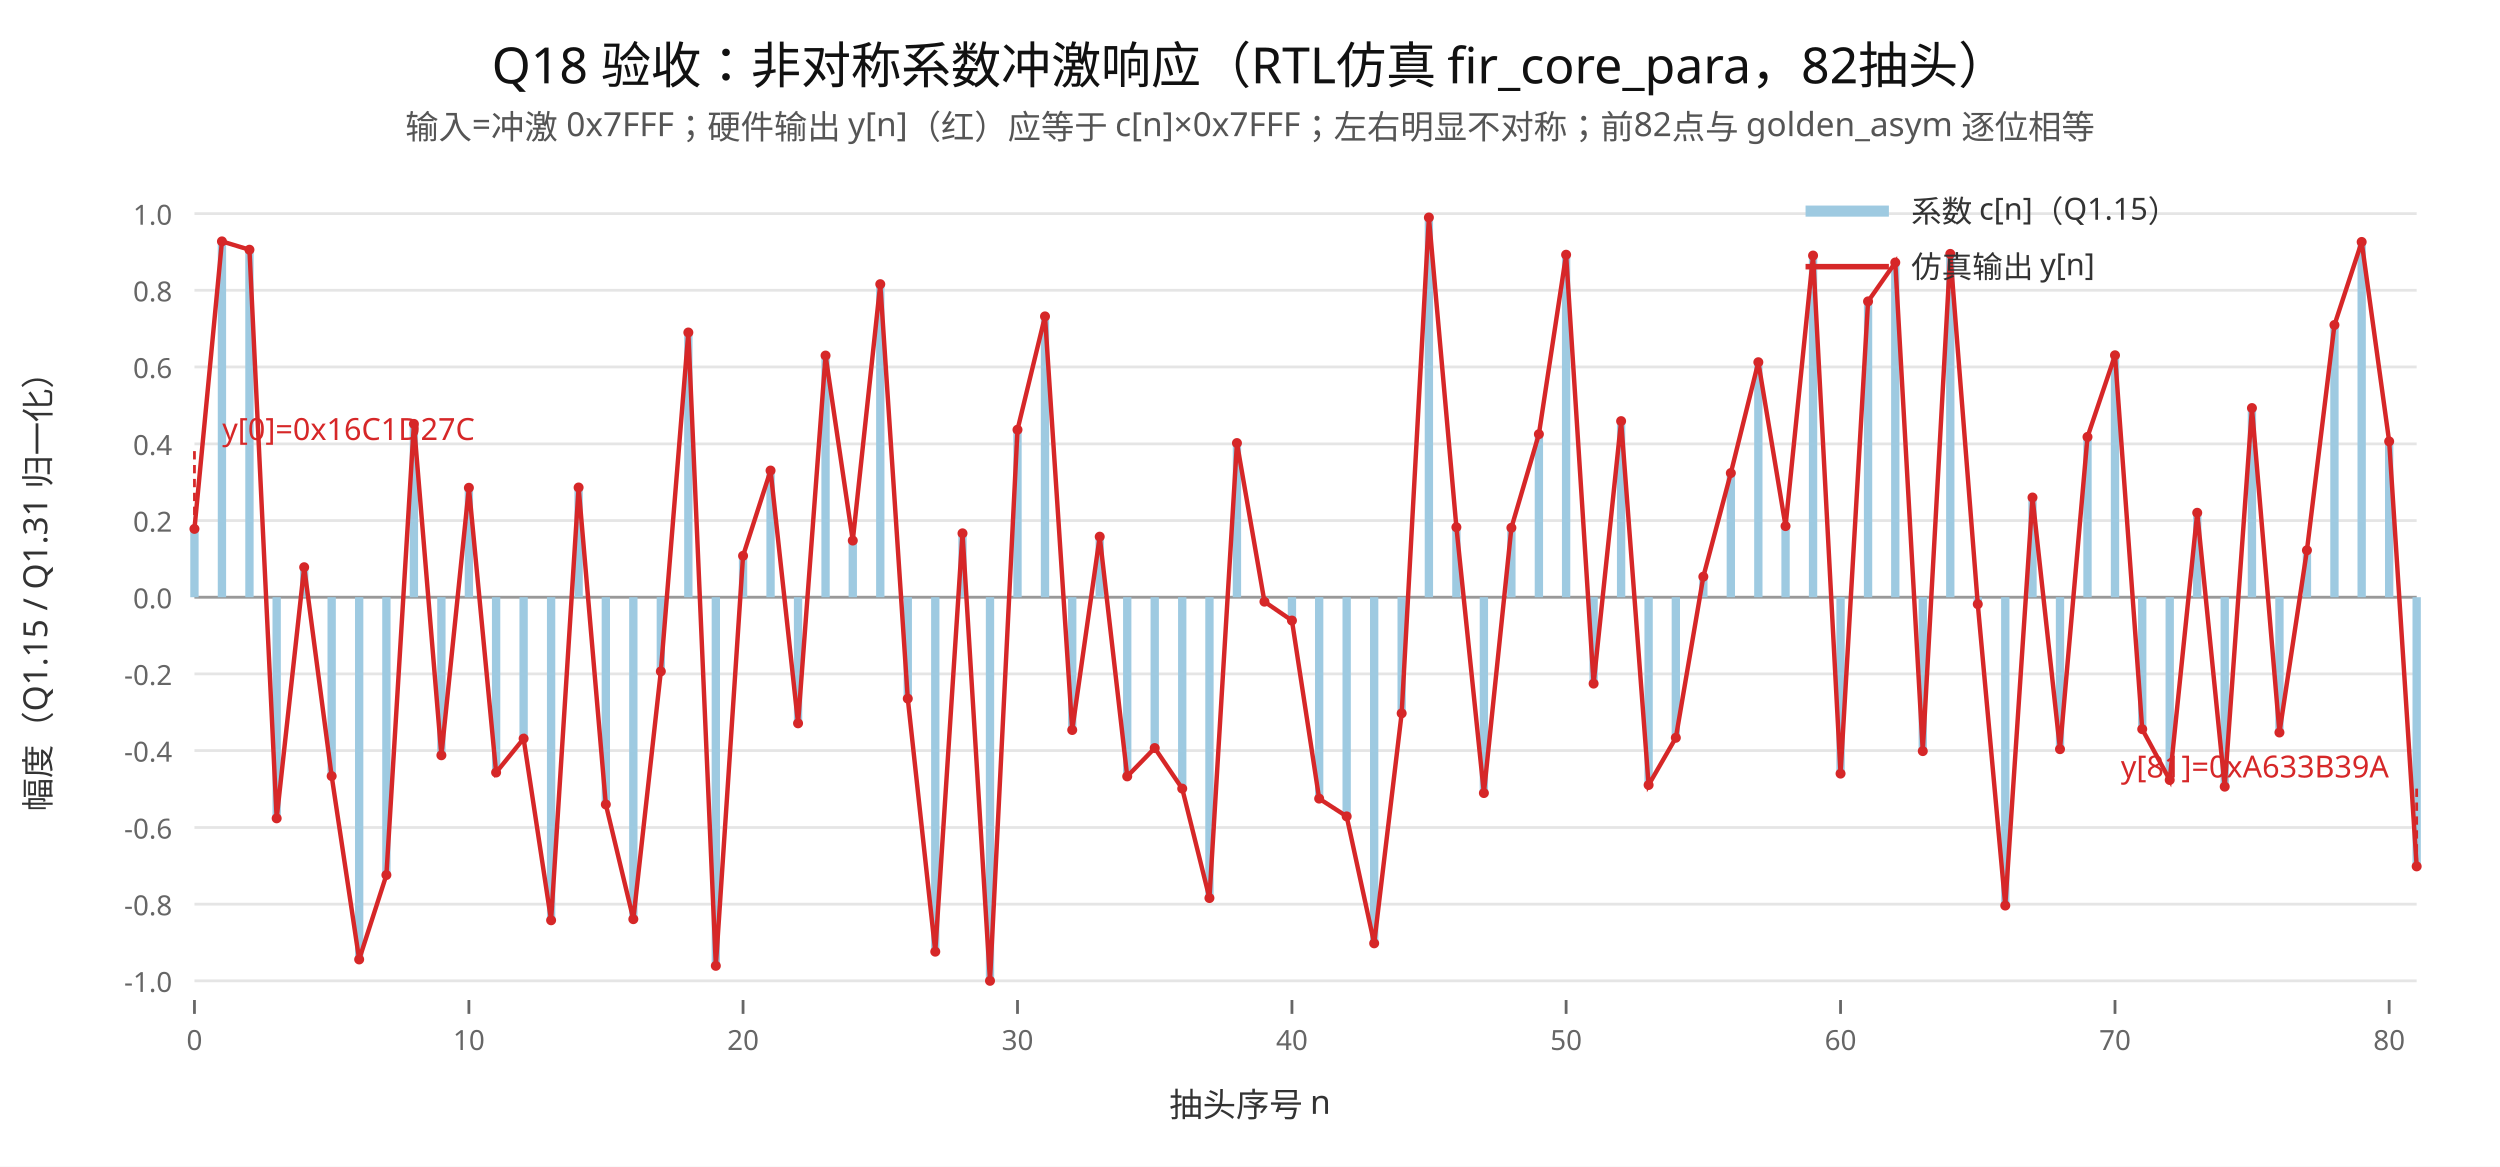
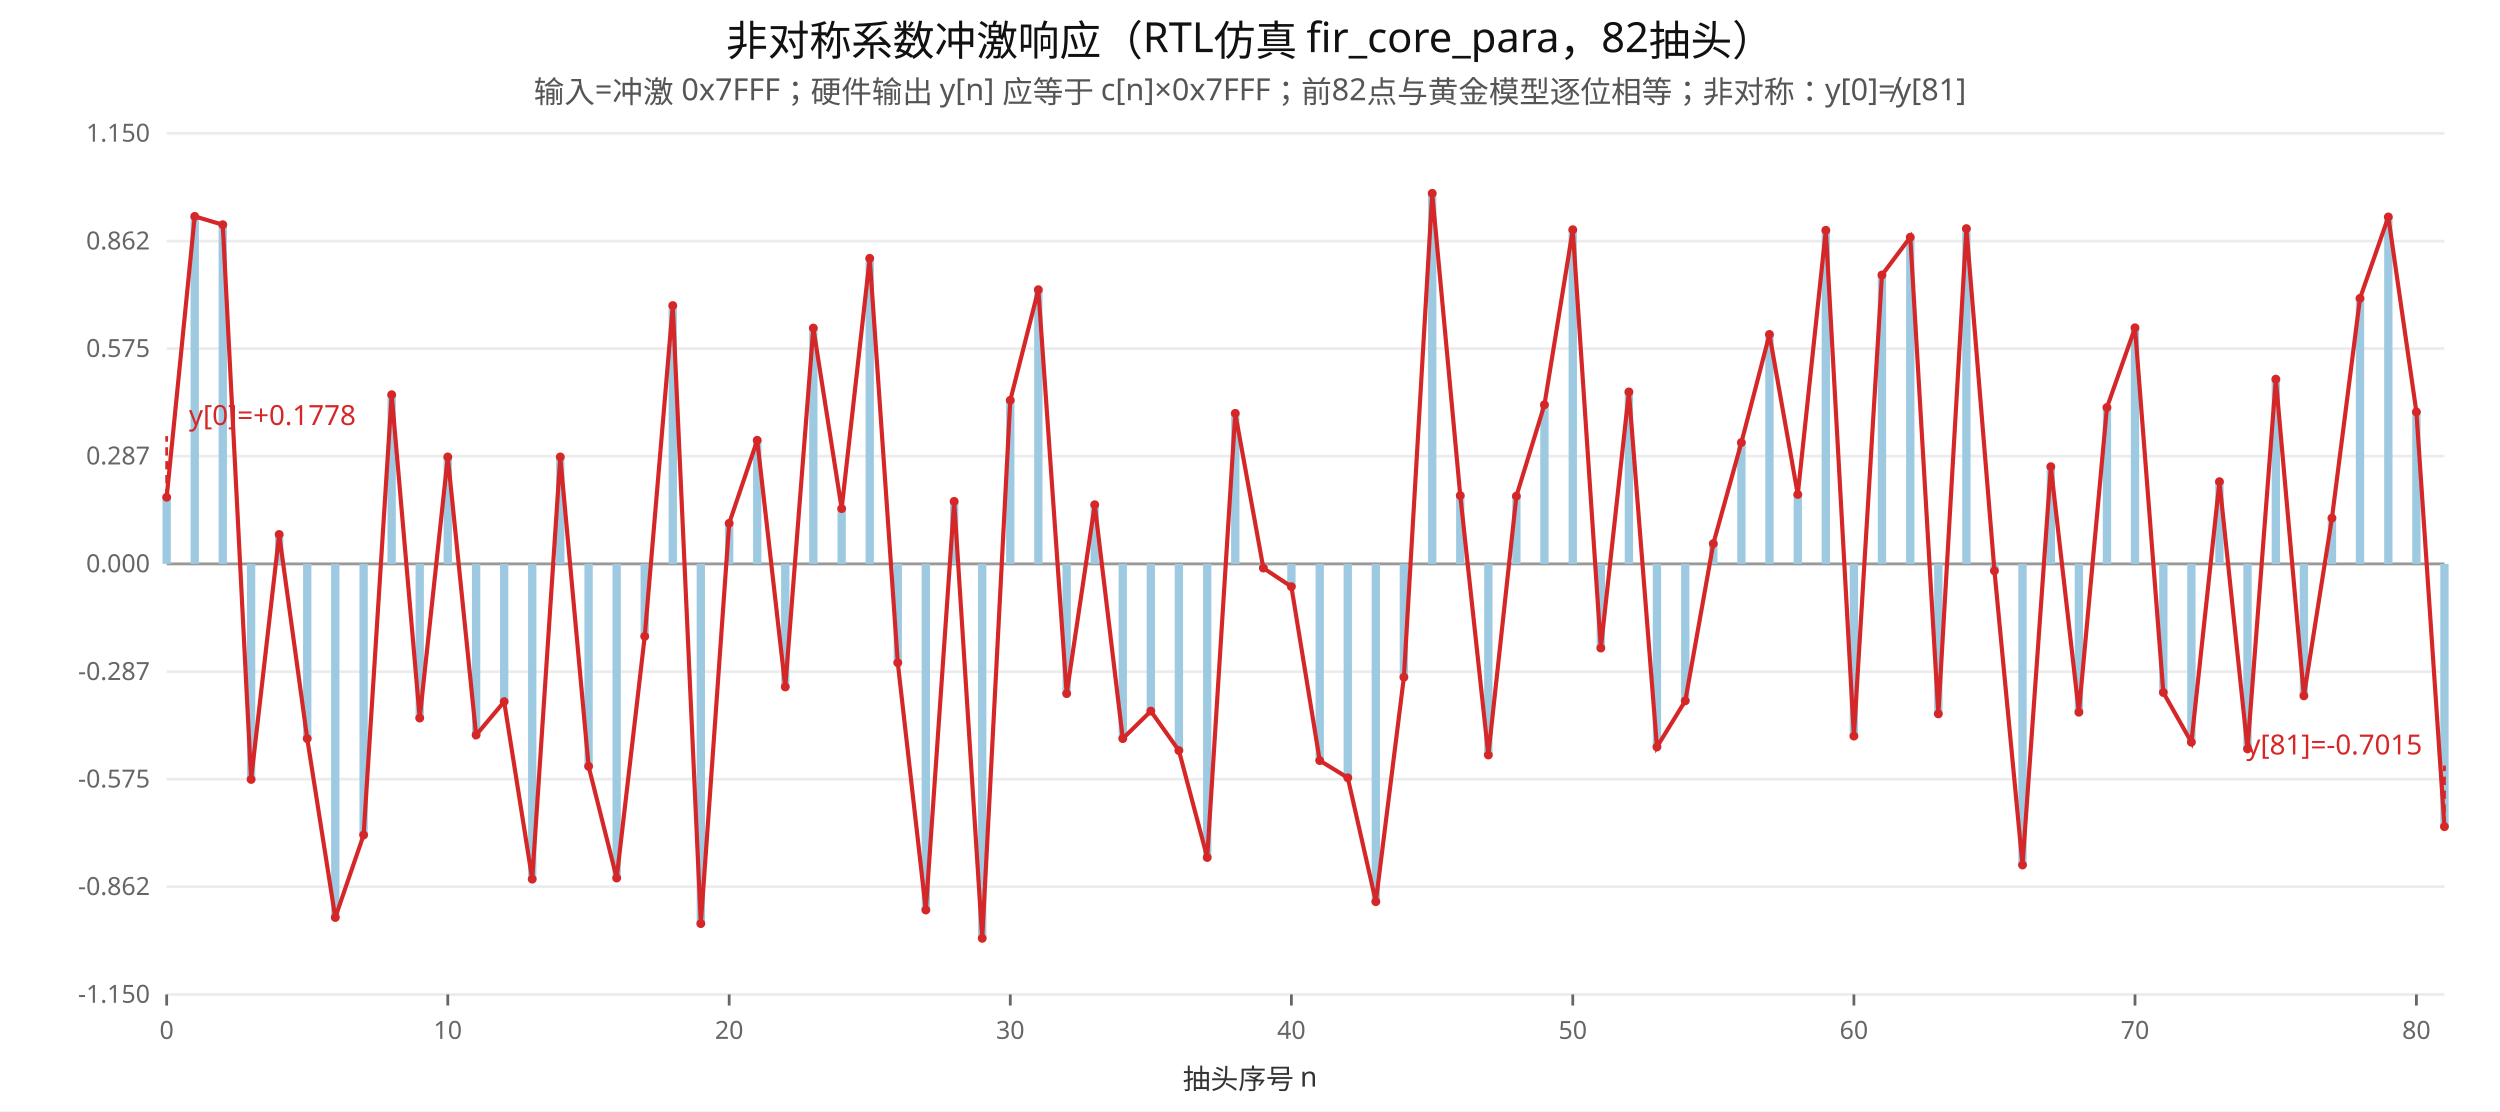
- <svg xmlns="http://www.w3.org/2000/svg" width="900" height="420" viewBox="0 0 900 420">
-   <rect x="0" y="0" width="900" height="420" fill="#ffffff" />
-   <text x="450" y="30" font-family="sans-serif" font-size="18" text-anchor="middle" fill="#111">Q18 验收：非对称系数冲激响应（RTL仿真 fir_core_para，82抽头）</text>
-   <text x="450" y="50" font-family="sans-serif" font-size="12" text-anchor="middle" fill="#555">输入=冲激 0x7FFF；硬件输出 y[n]（红）应等于 c[n]×0x7FFF；左右明显不对称；前82点与 golden_asym 逐位相等</text>
-   <line x1="70" y1="353.1" x2="870" y2="353.1" stroke="#e5e5e5" stroke-width="1" />
-   <text x="62" y="357.1" font-family="sans-serif" font-size="10" text-anchor="end" fill="#666">-1.0</text>
-   <line x1="70" y1="325.5" x2="870" y2="325.5" stroke="#e5e5e5" stroke-width="1" />
-   <text x="62" y="329.5" font-family="sans-serif" font-size="10" text-anchor="end" fill="#666">-0.8</text>
-   <line x1="70" y1="297.9" x2="870" y2="297.9" stroke="#e5e5e5" stroke-width="1" />
-   <text x="62" y="301.9" font-family="sans-serif" font-size="10" text-anchor="end" fill="#666">-0.6</text>
-   <line x1="70" y1="270.2" x2="870" y2="270.2" stroke="#e5e5e5" stroke-width="1" />
-   <text x="62" y="274.2" font-family="sans-serif" font-size="10" text-anchor="end" fill="#666">-0.4</text>
-   <line x1="70" y1="242.6" x2="870" y2="242.6" stroke="#e5e5e5" stroke-width="1" />
-   <text x="62" y="246.6" font-family="sans-serif" font-size="10" text-anchor="end" fill="#666">-0.2</text>
-   <line x1="70" y1="215.0" x2="870" y2="215.0" stroke="#e5e5e5" stroke-width="1" />
-   <text x="62" y="219.0" font-family="sans-serif" font-size="10" text-anchor="end" fill="#666">0.0</text>
-   <line x1="70" y1="187.4" x2="870" y2="187.4" stroke="#e5e5e5" stroke-width="1" />
-   <text x="62" y="191.4" font-family="sans-serif" font-size="10" text-anchor="end" fill="#666">0.2</text>
-   <line x1="70" y1="159.8" x2="870" y2="159.8" stroke="#e5e5e5" stroke-width="1" />
-   <text x="62" y="163.8" font-family="sans-serif" font-size="10" text-anchor="end" fill="#666">0.4</text>
-   <line x1="70" y1="132.1" x2="870" y2="132.1" stroke="#e5e5e5" stroke-width="1" />
-   <text x="62" y="136.1" font-family="sans-serif" font-size="10" text-anchor="end" fill="#666">0.6</text>
-   <line x1="70" y1="104.5" x2="870" y2="104.5" stroke="#e5e5e5" stroke-width="1" />
-   <text x="62" y="108.5" font-family="sans-serif" font-size="10" text-anchor="end" fill="#666">0.8</text>
-   <line x1="70" y1="76.9" x2="870" y2="76.9" stroke="#e5e5e5" stroke-width="1" />
-   <text x="62" y="80.9" font-family="sans-serif" font-size="10" text-anchor="end" fill="#666">1.0</text>
-   <line x1="70" y1="215.0" x2="870" y2="215.0" stroke="#999" stroke-width="1" />
-   <line x1="70.0" y1="360" x2="70.0" y2="365" stroke="#666" stroke-width="1" />
-   <text x="70.0" y="378" font-family="sans-serif" font-size="10" text-anchor="middle" fill="#666">0</text>
-   <line x1="168.8" y1="360" x2="168.8" y2="365" stroke="#666" stroke-width="1" />
-   <text x="168.8" y="378" font-family="sans-serif" font-size="10" text-anchor="middle" fill="#666">10</text>
-   <line x1="267.5" y1="360" x2="267.5" y2="365" stroke="#666" stroke-width="1" />
-   <text x="267.5" y="378" font-family="sans-serif" font-size="10" text-anchor="middle" fill="#666">20</text>
-   <line x1="366.3" y1="360" x2="366.3" y2="365" stroke="#666" stroke-width="1" />
-   <text x="366.3" y="378" font-family="sans-serif" font-size="10" text-anchor="middle" fill="#666">30</text>
-   <line x1="465.1" y1="360" x2="465.1" y2="365" stroke="#666" stroke-width="1" />
-   <text x="465.1" y="378" font-family="sans-serif" font-size="10" text-anchor="middle" fill="#666">40</text>
-   <line x1="563.8" y1="360" x2="563.8" y2="365" stroke="#666" stroke-width="1" />
-   <text x="563.8" y="378" font-family="sans-serif" font-size="10" text-anchor="middle" fill="#666">50</text>
-   <line x1="662.6" y1="360" x2="662.6" y2="365" stroke="#666" stroke-width="1" />
-   <text x="662.6" y="378" font-family="sans-serif" font-size="10" text-anchor="middle" fill="#666">60</text>
-   <line x1="761.4" y1="360" x2="761.4" y2="365" stroke="#666" stroke-width="1" />
-   <text x="761.4" y="378" font-family="sans-serif" font-size="10" text-anchor="middle" fill="#666">70</text>
-   <line x1="860.1" y1="360" x2="860.1" y2="365" stroke="#666" stroke-width="1" />
-   <text x="860.1" y="378" font-family="sans-serif" font-size="10" text-anchor="middle" fill="#666">80</text>
-   <text x="450.0" y="402" font-family="sans-serif" font-size="12" text-anchor="middle" fill="#333">抽头序号 n</text>
-   <text x="18" y="210.0" font-family="sans-serif" font-size="12" text-anchor="middle" fill="#333" transform="rotate(-90 18 210.0)">幅度（Q1.15 / Q1.31 归一化）</text>
-   <line x1="70.0" y1="215.0" x2="70.0" y2="190.4" stroke="#9ecae1" stroke-width="3" />
-   <line x1="79.9" y1="215.0" x2="79.9" y2="86.8" stroke="#9ecae1" stroke-width="3" />
-   <line x1="89.8" y1="215.0" x2="89.8" y2="89.9" stroke="#9ecae1" stroke-width="3" />
-   <line x1="99.6" y1="215.0" x2="99.6" y2="294.6" stroke="#9ecae1" stroke-width="3" />
-   <line x1="109.5" y1="215.0" x2="109.5" y2="204.2" stroke="#9ecae1" stroke-width="3" />
-   <line x1="119.4" y1="215.0" x2="119.4" y2="279.4" stroke="#9ecae1" stroke-width="3" />
-   <line x1="129.3" y1="215.0" x2="129.3" y2="345.4" stroke="#9ecae1" stroke-width="3" />
-   <line x1="139.1" y1="215.0" x2="139.1" y2="315.0" stroke="#9ecae1" stroke-width="3" />
-   <line x1="149.0" y1="215.0" x2="149.0" y2="152.6" stroke="#9ecae1" stroke-width="3" />
-   <line x1="158.9" y1="215.0" x2="158.9" y2="271.9" stroke="#9ecae1" stroke-width="3" />
-   <line x1="168.8" y1="215.0" x2="168.8" y2="175.6" stroke="#9ecae1" stroke-width="3" />
-   <line x1="178.6" y1="215.0" x2="178.6" y2="278.2" stroke="#9ecae1" stroke-width="3" />
-   <line x1="188.5" y1="215.0" x2="188.5" y2="265.9" stroke="#9ecae1" stroke-width="3" />
-   <line x1="198.4" y1="215.0" x2="198.4" y2="331.3" stroke="#9ecae1" stroke-width="3" />
-   <line x1="208.3" y1="215.0" x2="208.3" y2="175.5" stroke="#9ecae1" stroke-width="3" />
-   <line x1="218.1" y1="215.0" x2="218.1" y2="289.6" stroke="#9ecae1" stroke-width="3" />
-   <line x1="228.0" y1="215.0" x2="228.0" y2="330.9" stroke="#9ecae1" stroke-width="3" />
-   <line x1="237.9" y1="215.0" x2="237.9" y2="241.7" stroke="#9ecae1" stroke-width="3" />
-   <line x1="247.8" y1="215.0" x2="247.8" y2="119.7" stroke="#9ecae1" stroke-width="3" />
-   <line x1="257.7" y1="215.0" x2="257.7" y2="347.7" stroke="#9ecae1" stroke-width="3" />
-   <line x1="267.5" y1="215.0" x2="267.5" y2="200.1" stroke="#9ecae1" stroke-width="3" />
-   <line x1="277.4" y1="215.0" x2="277.4" y2="169.4" stroke="#9ecae1" stroke-width="3" />
-   <line x1="287.3" y1="215.0" x2="287.3" y2="260.4" stroke="#9ecae1" stroke-width="3" />
-   <line x1="297.2" y1="215.0" x2="297.2" y2="128.0" stroke="#9ecae1" stroke-width="3" />
-   <line x1="307.0" y1="215.0" x2="307.0" y2="194.6" stroke="#9ecae1" stroke-width="3" />
-   <line x1="316.9" y1="215.0" x2="316.9" y2="102.3" stroke="#9ecae1" stroke-width="3" />
-   <line x1="326.8" y1="215.0" x2="326.8" y2="251.5" stroke="#9ecae1" stroke-width="3" />
-   <line x1="336.7" y1="215.0" x2="336.7" y2="342.6" stroke="#9ecae1" stroke-width="3" />
-   <line x1="346.5" y1="215.0" x2="346.5" y2="192.0" stroke="#9ecae1" stroke-width="3" />
-   <line x1="356.4" y1="215.0" x2="356.4" y2="353.1" stroke="#9ecae1" stroke-width="3" />
-   <line x1="366.3" y1="215.0" x2="366.3" y2="154.7" stroke="#9ecae1" stroke-width="3" />
-   <line x1="376.2" y1="215.0" x2="376.2" y2="113.9" stroke="#9ecae1" stroke-width="3" />
-   <line x1="386.0" y1="215.0" x2="386.0" y2="262.8" stroke="#9ecae1" stroke-width="3" />
-   <line x1="395.9" y1="215.0" x2="395.9" y2="193.2" stroke="#9ecae1" stroke-width="3" />
-   <line x1="405.8" y1="215.0" x2="405.8" y2="279.5" stroke="#9ecae1" stroke-width="3" />
-   <line x1="415.7" y1="215.0" x2="415.7" y2="269.3" stroke="#9ecae1" stroke-width="3" />
-   <line x1="425.6" y1="215.0" x2="425.6" y2="283.9" stroke="#9ecae1" stroke-width="3" />
-   <line x1="435.4" y1="215.0" x2="435.4" y2="323.3" stroke="#9ecae1" stroke-width="3" />
-   <line x1="445.3" y1="215.0" x2="445.3" y2="159.5" stroke="#9ecae1" stroke-width="3" />
-   <line x1="455.2" y1="215.0" x2="455.2" y2="216.6" stroke="#9ecae1" stroke-width="3" />
-   <line x1="465.1" y1="215.0" x2="465.1" y2="223.4" stroke="#9ecae1" stroke-width="3" />
-   <line x1="474.9" y1="215.0" x2="474.9" y2="287.5" stroke="#9ecae1" stroke-width="3" />
-   <line x1="484.8" y1="215.0" x2="484.8" y2="293.9" stroke="#9ecae1" stroke-width="3" />
-   <line x1="494.7" y1="215.0" x2="494.7" y2="339.6" stroke="#9ecae1" stroke-width="3" />
-   <line x1="504.6" y1="215.0" x2="504.6" y2="256.8" stroke="#9ecae1" stroke-width="3" />
-   <line x1="514.4" y1="215.0" x2="514.4" y2="78.3" stroke="#9ecae1" stroke-width="3" />
-   <line x1="524.3" y1="215.0" x2="524.3" y2="189.8" stroke="#9ecae1" stroke-width="3" />
-   <line x1="534.2" y1="215.0" x2="534.2" y2="285.5" stroke="#9ecae1" stroke-width="3" />
-   <line x1="544.1" y1="215.0" x2="544.1" y2="190.0" stroke="#9ecae1" stroke-width="3" />
-   <line x1="554.0" y1="215.0" x2="554.0" y2="156.3" stroke="#9ecae1" stroke-width="3" />
-   <line x1="563.8" y1="215.0" x2="563.8" y2="91.7" stroke="#9ecae1" stroke-width="3" />
-   <line x1="573.7" y1="215.0" x2="573.7" y2="246.1" stroke="#9ecae1" stroke-width="3" />
-   <line x1="583.6" y1="215.0" x2="583.6" y2="151.6" stroke="#9ecae1" stroke-width="3" />
-   <line x1="593.5" y1="215.0" x2="593.5" y2="282.6" stroke="#9ecae1" stroke-width="3" />
-   <line x1="603.3" y1="215.0" x2="603.3" y2="265.6" stroke="#9ecae1" stroke-width="3" />
-   <line x1="613.2" y1="215.0" x2="613.2" y2="207.6" stroke="#9ecae1" stroke-width="3" />
-   <line x1="623.1" y1="215.0" x2="623.1" y2="170.3" stroke="#9ecae1" stroke-width="3" />
-   <line x1="633.0" y1="215.0" x2="633.0" y2="130.4" stroke="#9ecae1" stroke-width="3" />
-   <line x1="642.8" y1="215.0" x2="642.8" y2="189.4" stroke="#9ecae1" stroke-width="3" />
-   <line x1="652.7" y1="215.0" x2="652.7" y2="92.0" stroke="#9ecae1" stroke-width="3" />
-   <line x1="662.6" y1="215.0" x2="662.6" y2="278.5" stroke="#9ecae1" stroke-width="3" />
-   <line x1="672.5" y1="215.0" x2="672.5" y2="108.5" stroke="#9ecae1" stroke-width="3" />
-   <line x1="682.3" y1="215.0" x2="682.3" y2="94.5" stroke="#9ecae1" stroke-width="3" />
-   <line x1="692.2" y1="215.0" x2="692.2" y2="270.4" stroke="#9ecae1" stroke-width="3" />
-   <line x1="702.1" y1="215.0" x2="702.1" y2="91.4" stroke="#9ecae1" stroke-width="3" />
-   <line x1="712.0" y1="215.0" x2="712.0" y2="217.5" stroke="#9ecae1" stroke-width="3" />
-   <line x1="721.9" y1="215.0" x2="721.9" y2="326.0" stroke="#9ecae1" stroke-width="3" />
-   <line x1="731.7" y1="215.0" x2="731.7" y2="179.1" stroke="#9ecae1" stroke-width="3" />
-   <line x1="741.6" y1="215.0" x2="741.6" y2="269.7" stroke="#9ecae1" stroke-width="3" />
-   <line x1="751.5" y1="215.0" x2="751.5" y2="157.3" stroke="#9ecae1" stroke-width="3" />
-   <line x1="761.4" y1="215.0" x2="761.4" y2="127.9" stroke="#9ecae1" stroke-width="3" />
-   <line x1="771.2" y1="215.0" x2="771.2" y2="262.5" stroke="#9ecae1" stroke-width="3" />
-   <line x1="781.1" y1="215.0" x2="781.1" y2="280.8" stroke="#9ecae1" stroke-width="3" />
-   <line x1="791.0" y1="215.0" x2="791.0" y2="184.6" stroke="#9ecae1" stroke-width="3" />
-   <line x1="800.9" y1="215.0" x2="800.9" y2="283.2" stroke="#9ecae1" stroke-width="3" />
-   <line x1="810.7" y1="215.0" x2="810.7" y2="146.9" stroke="#9ecae1" stroke-width="3" />
-   <line x1="820.6" y1="215.0" x2="820.6" y2="263.7" stroke="#9ecae1" stroke-width="3" />
-   <line x1="830.5" y1="215.0" x2="830.5" y2="198.1" stroke="#9ecae1" stroke-width="3" />
-   <line x1="840.4" y1="215.0" x2="840.4" y2="117.0" stroke="#9ecae1" stroke-width="3" />
-   <line x1="850.2" y1="215.0" x2="850.2" y2="87.0" stroke="#9ecae1" stroke-width="3" />
-   <line x1="860.1" y1="215.0" x2="860.1" y2="158.9" stroke="#9ecae1" stroke-width="3" />
-   <line x1="870.0" y1="215.0" x2="870.0" y2="311.9" stroke="#9ecae1" stroke-width="3" />
-   <polyline points="70.0,190.4 79.9,86.9 89.8,89.9 99.6,294.6 109.5,204.2 119.4,279.4 129.3,345.4 139.1,315.0 149.0,152.6 158.9,271.9 168.8,175.6 178.6,278.1 188.5,265.9 198.4,331.3 208.3,175.5 218.1,289.6 228.0,330.9 237.9,241.7 247.8,119.7 257.7,347.7 267.5,200.1 277.4,169.4 287.3,260.4 297.2,128.0 307.0,194.6 316.9,102.3 326.8,251.5 336.7,342.6 346.5,192.0 356.4,353.1 366.3,154.7 376.2,113.9 386.0,262.8 395.9,193.2 405.8,279.5 415.7,269.3 425.6,283.9 435.4,323.3 445.3,159.5 455.2,216.6 465.1,223.4 474.9,287.5 484.8,293.9 494.7,339.6 504.6,256.8 514.4,78.3 524.3,189.8 534.2,285.5 544.1,190.0 554.0,156.3 563.8,91.7 573.7,246.1 583.6,151.6 593.5,282.6 603.3,265.6 613.2,207.6 623.1,170.3 633.0,130.4 642.8,189.4 652.7,92.0 662.6,278.5 672.5,108.5 682.3,94.5 692.2,270.4 702.1,91.4 712.0,217.5 721.9,326.0 731.7,179.1 741.6,269.7 751.5,157.3 761.4,127.9 771.2,262.5 781.1,280.8 791.0,184.6 800.9,283.2 810.7,146.9 820.6,263.7 830.5,198.1 840.4,117.0 850.2,87.1 860.1,158.9 870.0,311.9" fill="none" stroke="#d62728" stroke-width="1.6" />
-   <circle cx="70.0" cy="190.4" r="1.8" fill="#d62728" />
-   <circle cx="79.9" cy="86.9" r="1.8" fill="#d62728" />
-   <circle cx="89.8" cy="89.9" r="1.8" fill="#d62728" />
-   <circle cx="99.6" cy="294.6" r="1.8" fill="#d62728" />
-   <circle cx="109.5" cy="204.2" r="1.8" fill="#d62728" />
-   <circle cx="119.4" cy="279.4" r="1.8" fill="#d62728" />
-   <circle cx="129.3" cy="345.4" r="1.8" fill="#d62728" />
-   <circle cx="139.1" cy="315.0" r="1.8" fill="#d62728" />
-   <circle cx="149.0" cy="152.6" r="1.8" fill="#d62728" />
-   <circle cx="158.9" cy="271.9" r="1.8" fill="#d62728" />
-   <circle cx="168.8" cy="175.6" r="1.8" fill="#d62728" />
-   <circle cx="178.6" cy="278.1" r="1.8" fill="#d62728" />
-   <circle cx="188.5" cy="265.9" r="1.8" fill="#d62728" />
-   <circle cx="198.4" cy="331.3" r="1.8" fill="#d62728" />
-   <circle cx="208.3" cy="175.5" r="1.8" fill="#d62728" />
-   <circle cx="218.1" cy="289.6" r="1.8" fill="#d62728" />
-   <circle cx="228.0" cy="330.9" r="1.8" fill="#d62728" />
-   <circle cx="237.9" cy="241.7" r="1.8" fill="#d62728" />
-   <circle cx="247.8" cy="119.7" r="1.8" fill="#d62728" />
-   <circle cx="257.7" cy="347.7" r="1.8" fill="#d62728" />
-   <circle cx="267.5" cy="200.1" r="1.8" fill="#d62728" />
-   <circle cx="277.4" cy="169.4" r="1.8" fill="#d62728" />
-   <circle cx="287.3" cy="260.4" r="1.8" fill="#d62728" />
-   <circle cx="297.2" cy="128.0" r="1.8" fill="#d62728" />
-   <circle cx="307.0" cy="194.6" r="1.8" fill="#d62728" />
-   <circle cx="316.9" cy="102.3" r="1.8" fill="#d62728" />
-   <circle cx="326.8" cy="251.5" r="1.8" fill="#d62728" />
-   <circle cx="336.7" cy="342.6" r="1.8" fill="#d62728" />
-   <circle cx="346.5" cy="192.0" r="1.8" fill="#d62728" />
-   <circle cx="356.4" cy="353.1" r="1.8" fill="#d62728" />
-   <circle cx="366.3" cy="154.7" r="1.8" fill="#d62728" />
-   <circle cx="376.2" cy="113.9" r="1.8" fill="#d62728" />
-   <circle cx="386.0" cy="262.8" r="1.8" fill="#d62728" />
-   <circle cx="395.9" cy="193.2" r="1.8" fill="#d62728" />
-   <circle cx="405.8" cy="279.5" r="1.8" fill="#d62728" />
-   <circle cx="415.7" cy="269.3" r="1.8" fill="#d62728" />
-   <circle cx="425.6" cy="283.9" r="1.8" fill="#d62728" />
-   <circle cx="435.4" cy="323.3" r="1.8" fill="#d62728" />
-   <circle cx="445.3" cy="159.5" r="1.8" fill="#d62728" />
-   <circle cx="455.2" cy="216.6" r="1.8" fill="#d62728" />
-   <circle cx="465.1" cy="223.4" r="1.8" fill="#d62728" />
-   <circle cx="474.9" cy="287.5" r="1.8" fill="#d62728" />
-   <circle cx="484.8" cy="293.9" r="1.8" fill="#d62728" />
-   <circle cx="494.7" cy="339.6" r="1.8" fill="#d62728" />
-   <circle cx="504.6" cy="256.8" r="1.8" fill="#d62728" />
-   <circle cx="514.4" cy="78.3" r="1.8" fill="#d62728" />
-   <circle cx="524.3" cy="189.8" r="1.8" fill="#d62728" />
-   <circle cx="534.2" cy="285.5" r="1.8" fill="#d62728" />
-   <circle cx="544.1" cy="190.0" r="1.8" fill="#d62728" />
-   <circle cx="554.0" cy="156.3" r="1.8" fill="#d62728" />
-   <circle cx="563.8" cy="91.7" r="1.8" fill="#d62728" />
-   <circle cx="573.7" cy="246.1" r="1.8" fill="#d62728" />
-   <circle cx="583.6" cy="151.6" r="1.8" fill="#d62728" />
-   <circle cx="593.5" cy="282.6" r="1.8" fill="#d62728" />
-   <circle cx="603.3" cy="265.6" r="1.8" fill="#d62728" />
-   <circle cx="613.2" cy="207.6" r="1.8" fill="#d62728" />
-   <circle cx="623.1" cy="170.3" r="1.8" fill="#d62728" />
-   <circle cx="633.0" cy="130.4" r="1.8" fill="#d62728" />
-   <circle cx="642.8" cy="189.4" r="1.8" fill="#d62728" />
-   <circle cx="652.7" cy="92.0" r="1.8" fill="#d62728" />
-   <circle cx="662.6" cy="278.5" r="1.8" fill="#d62728" />
-   <circle cx="672.5" cy="108.5" r="1.8" fill="#d62728" />
-   <circle cx="682.3" cy="94.5" r="1.8" fill="#d62728" />
-   <circle cx="692.2" cy="270.4" r="1.8" fill="#d62728" />
-   <circle cx="702.1" cy="91.4" r="1.8" fill="#d62728" />
-   <circle cx="712.0" cy="217.5" r="1.8" fill="#d62728" />
-   <circle cx="721.9" cy="326.0" r="1.8" fill="#d62728" />
-   <circle cx="731.7" cy="179.1" r="1.8" fill="#d62728" />
-   <circle cx="741.6" cy="269.7" r="1.8" fill="#d62728" />
-   <circle cx="751.5" cy="157.3" r="1.8" fill="#d62728" />
-   <circle cx="761.4" cy="127.9" r="1.8" fill="#d62728" />
-   <circle cx="771.2" cy="262.5" r="1.8" fill="#d62728" />
-   <circle cx="781.1" cy="280.8" r="1.8" fill="#d62728" />
-   <circle cx="791.0" cy="184.6" r="1.8" fill="#d62728" />
-   <circle cx="800.9" cy="283.2" r="1.8" fill="#d62728" />
-   <circle cx="810.7" cy="146.9" r="1.8" fill="#d62728" />
-   <circle cx="820.6" cy="263.7" r="1.8" fill="#d62728" />
-   <circle cx="830.5" cy="198.1" r="1.8" fill="#d62728" />
-   <circle cx="840.4" cy="117.0" r="1.8" fill="#d62728" />
-   <circle cx="850.2" cy="87.1" r="1.8" fill="#d62728" />
-   <circle cx="860.1" cy="158.9" r="1.8" fill="#d62728" />
-   <circle cx="870.0" cy="311.9" r="1.8" fill="#d62728" />
-   <line x1="70.0" y1="190.4" x2="70.0" y2="162.4" stroke="#d62728" stroke-width="1" stroke-dasharray="3,2" />
-   <text x="80.0" y="158.4" font-family="sans-serif" font-size="11" text-anchor="start" fill="#d62728">y[0]=0x16C1D27C</text>
-   <line x1="870.0" y1="311.9" x2="870.0" y2="283.9" stroke="#d62728" stroke-width="1" stroke-dasharray="3,2" />
-   <text x="860.0" y="279.9" font-family="sans-serif" font-size="11" text-anchor="end" fill="#d62728">y[81]=0xA633B39A</text>
-   <line x1="650" y1="76" x2="680" y2="76" stroke="#9ecae1" stroke-width="4" />
-   <text x="688" y="80" font-family="sans-serif" font-size="11" fill="#333">系数 c[n]（Q1.15）</text>
-   <line x1="650" y1="96" x2="680" y2="96" stroke="#d62728" stroke-width="2" />
-   <text x="688" y="100" font-family="sans-serif" font-size="11" fill="#333">仿真输出 y[n]</text>
+ <svg xmlns="http://www.w3.org/2000/svg" width="900" height="400" viewBox="0 0 900 400">
+   <rect x="0" y="0" width="900" height="400" fill="#ffffff" />
+   <text x="450" y="20" font-family="sans-serif" font-size="15" text-anchor="middle" fill="#111">非对称系数冲激响应（RTL仿真 fir_core_para，82抽头）</text>
+   <text x="450" y="37" font-family="sans-serif" font-size="11" text-anchor="middle" fill="#555">输入=冲激 0x7FFF；硬件输出 y[n] 应等于 c[n]×0x7FFF；前82点与黄金模型逐位相等；非对称：y[0]≠y[81]</text>
+   <line x1="60" y1="358.0" x2="880" y2="358.0" stroke="#ececec" stroke-width="1" />
+   <text x="54" y="361.0" font-family="sans-serif" font-size="9" text-anchor="end" fill="#666">-1.150</text>
+   <line x1="60" y1="319.2" x2="880" y2="319.2" stroke="#ececec" stroke-width="1" />
+   <text x="54" y="322.2" font-family="sans-serif" font-size="9" text-anchor="end" fill="#666">-0.862</text>
+   <line x1="60" y1="280.5" x2="880" y2="280.5" stroke="#ececec" stroke-width="1" />
+   <text x="54" y="283.5" font-family="sans-serif" font-size="9" text-anchor="end" fill="#666">-0.575</text>
+   <line x1="60" y1="241.8" x2="880" y2="241.8" stroke="#ececec" stroke-width="1" />
+   <text x="54" y="244.8" font-family="sans-serif" font-size="9" text-anchor="end" fill="#666">-0.287</text>
+   <line x1="60" y1="203.0" x2="880" y2="203.0" stroke="#ececec" stroke-width="1" />
+   <text x="54" y="206.0" font-family="sans-serif" font-size="9" text-anchor="end" fill="#666">0.000</text>
+   <line x1="60" y1="164.2" x2="880" y2="164.2" stroke="#ececec" stroke-width="1" />
+   <text x="54" y="167.2" font-family="sans-serif" font-size="9" text-anchor="end" fill="#666">0.287</text>
+   <line x1="60" y1="125.5" x2="880" y2="125.5" stroke="#ececec" stroke-width="1" />
+   <text x="54" y="128.5" font-family="sans-serif" font-size="9" text-anchor="end" fill="#666">0.575</text>
+   <line x1="60" y1="86.8" x2="880" y2="86.8" stroke="#ececec" stroke-width="1" />
+   <text x="54" y="89.8" font-family="sans-serif" font-size="9" text-anchor="end" fill="#666">0.862</text>
+   <line x1="60" y1="48.0" x2="880" y2="48.0" stroke="#ececec" stroke-width="1" />
+   <text x="54" y="51.0" font-family="sans-serif" font-size="9" text-anchor="end" fill="#666">1.150</text>
+   <line x1="60" y1="203.0" x2="880" y2="203.0" stroke="#999" stroke-width="1" />
+   <line x1="60.0" y1="358" x2="60.0" y2="362" stroke="#666" stroke-width="1" />
+   <text x="60.0" y="374" font-family="sans-serif" font-size="9" text-anchor="middle" fill="#666">0</text>
+   <line x1="161.2" y1="358" x2="161.2" y2="362" stroke="#666" stroke-width="1" />
+   <text x="161.2" y="374" font-family="sans-serif" font-size="9" text-anchor="middle" fill="#666">10</text>
+   <line x1="262.5" y1="358" x2="262.5" y2="362" stroke="#666" stroke-width="1" />
+   <text x="262.5" y="374" font-family="sans-serif" font-size="9" text-anchor="middle" fill="#666">20</text>
+   <line x1="363.7" y1="358" x2="363.7" y2="362" stroke="#666" stroke-width="1" />
+   <text x="363.7" y="374" font-family="sans-serif" font-size="9" text-anchor="middle" fill="#666">30</text>
+   <line x1="464.9" y1="358" x2="464.9" y2="362" stroke="#666" stroke-width="1" />
+   <text x="464.9" y="374" font-family="sans-serif" font-size="9" text-anchor="middle" fill="#666">40</text>
+   <line x1="566.2" y1="358" x2="566.2" y2="362" stroke="#666" stroke-width="1" />
+   <text x="566.2" y="374" font-family="sans-serif" font-size="9" text-anchor="middle" fill="#666">50</text>
+   <line x1="667.4" y1="358" x2="667.4" y2="362" stroke="#666" stroke-width="1" />
+   <text x="667.4" y="374" font-family="sans-serif" font-size="9" text-anchor="middle" fill="#666">60</text>
+   <line x1="768.6" y1="358" x2="768.6" y2="362" stroke="#666" stroke-width="1" />
+   <text x="768.6" y="374" font-family="sans-serif" font-size="9" text-anchor="middle" fill="#666">70</text>
+   <line x1="869.9" y1="358" x2="869.9" y2="362" stroke="#666" stroke-width="1" />
+   <text x="869.9" y="374" font-family="sans-serif" font-size="9" text-anchor="middle" fill="#666">80</text>
+   <text x="450" y="392" font-family="sans-serif" font-size="10" text-anchor="middle" fill="#333">抽头序号 n</text>
+   <line x1="60.0" y1="203.0" x2="60.0" y2="179.0" stroke="#9ecae1" stroke-width="3" />
+   <line x1="70.1" y1="203.0" x2="70.1" y2="77.9" stroke="#9ecae1" stroke-width="3" />
+   <line x1="80.2" y1="203.0" x2="80.2" y2="80.9" stroke="#9ecae1" stroke-width="3" />
+   <line x1="90.4" y1="203.0" x2="90.4" y2="280.6" stroke="#9ecae1" stroke-width="3" />
+   <line x1="100.5" y1="203.0" x2="100.5" y2="192.4" stroke="#9ecae1" stroke-width="3" />
+   <line x1="110.6" y1="203.0" x2="110.6" y2="265.9" stroke="#9ecae1" stroke-width="3" />
+   <line x1="120.7" y1="203.0" x2="120.7" y2="330.3" stroke="#9ecae1" stroke-width="3" />
+   <line x1="130.9" y1="203.0" x2="130.9" y2="300.6" stroke="#9ecae1" stroke-width="3" />
+   <line x1="141.0" y1="203.0" x2="141.0" y2="142.1" stroke="#9ecae1" stroke-width="3" />
+   <line x1="151.1" y1="203.0" x2="151.1" y2="258.5" stroke="#9ecae1" stroke-width="3" />
+   <line x1="161.2" y1="203.0" x2="161.2" y2="164.5" stroke="#9ecae1" stroke-width="3" />
+   <line x1="171.4" y1="203.0" x2="171.4" y2="264.6" stroke="#9ecae1" stroke-width="3" />
+   <line x1="181.5" y1="203.0" x2="181.5" y2="252.7" stroke="#9ecae1" stroke-width="3" />
+   <line x1="191.6" y1="203.0" x2="191.6" y2="316.5" stroke="#9ecae1" stroke-width="3" />
+   <line x1="201.7" y1="203.0" x2="201.7" y2="164.5" stroke="#9ecae1" stroke-width="3" />
+   <line x1="211.9" y1="203.0" x2="211.9" y2="275.9" stroke="#9ecae1" stroke-width="3" />
+   <line x1="222.0" y1="203.0" x2="222.0" y2="316.1" stroke="#9ecae1" stroke-width="3" />
+   <line x1="232.1" y1="203.0" x2="232.1" y2="229.1" stroke="#9ecae1" stroke-width="3" />
+   <line x1="242.2" y1="203.0" x2="242.2" y2="110.0" stroke="#9ecae1" stroke-width="3" />
+   <line x1="252.3" y1="203.0" x2="252.3" y2="332.5" stroke="#9ecae1" stroke-width="3" />
+   <line x1="262.5" y1="203.0" x2="262.5" y2="188.4" stroke="#9ecae1" stroke-width="3" />
+   <line x1="272.6" y1="203.0" x2="272.6" y2="158.5" stroke="#9ecae1" stroke-width="3" />
+   <line x1="282.7" y1="203.0" x2="282.7" y2="247.3" stroke="#9ecae1" stroke-width="3" />
+   <line x1="292.8" y1="203.0" x2="292.8" y2="118.1" stroke="#9ecae1" stroke-width="3" />
+   <line x1="303.0" y1="203.0" x2="303.0" y2="183.1" stroke="#9ecae1" stroke-width="3" />
+   <line x1="313.1" y1="203.0" x2="313.1" y2="93.0" stroke="#9ecae1" stroke-width="3" />
+   <line x1="323.2" y1="203.0" x2="323.2" y2="238.6" stroke="#9ecae1" stroke-width="3" />
+   <line x1="333.3" y1="203.0" x2="333.3" y2="327.6" stroke="#9ecae1" stroke-width="3" />
+   <line x1="343.5" y1="203.0" x2="343.5" y2="180.5" stroke="#9ecae1" stroke-width="3" />
+   <line x1="353.6" y1="203.0" x2="353.6" y2="337.8" stroke="#9ecae1" stroke-width="3" />
+   <line x1="363.7" y1="203.0" x2="363.7" y2="144.1" stroke="#9ecae1" stroke-width="3" />
+   <line x1="373.8" y1="203.0" x2="373.8" y2="104.3" stroke="#9ecae1" stroke-width="3" />
+   <line x1="384.0" y1="203.0" x2="384.0" y2="249.7" stroke="#9ecae1" stroke-width="3" />
+   <line x1="394.1" y1="203.0" x2="394.1" y2="181.7" stroke="#9ecae1" stroke-width="3" />
+   <line x1="404.2" y1="203.0" x2="404.2" y2="265.9" stroke="#9ecae1" stroke-width="3" />
+   <line x1="414.3" y1="203.0" x2="414.3" y2="256.0" stroke="#9ecae1" stroke-width="3" />
+   <line x1="424.4" y1="203.0" x2="424.4" y2="270.3" stroke="#9ecae1" stroke-width="3" />
+   <line x1="434.6" y1="203.0" x2="434.6" y2="308.7" stroke="#9ecae1" stroke-width="3" />
+   <line x1="444.7" y1="203.0" x2="444.7" y2="148.8" stroke="#9ecae1" stroke-width="3" />
+   <line x1="454.8" y1="203.0" x2="454.8" y2="204.5" stroke="#9ecae1" stroke-width="3" />
+   <line x1="464.9" y1="203.0" x2="464.9" y2="211.2" stroke="#9ecae1" stroke-width="3" />
+   <line x1="475.1" y1="203.0" x2="475.1" y2="273.8" stroke="#9ecae1" stroke-width="3" />
+   <line x1="485.2" y1="203.0" x2="485.2" y2="280.0" stroke="#9ecae1" stroke-width="3" />
+   <line x1="495.3" y1="203.0" x2="495.3" y2="324.7" stroke="#9ecae1" stroke-width="3" />
+   <line x1="505.4" y1="203.0" x2="505.4" y2="243.8" stroke="#9ecae1" stroke-width="3" />
+   <line x1="515.6" y1="203.0" x2="515.6" y2="69.6" stroke="#9ecae1" stroke-width="3" />
+   <line x1="525.7" y1="203.0" x2="525.7" y2="178.4" stroke="#9ecae1" stroke-width="3" />
+   <line x1="535.8" y1="203.0" x2="535.8" y2="271.8" stroke="#9ecae1" stroke-width="3" />
+   <line x1="545.9" y1="203.0" x2="545.9" y2="178.6" stroke="#9ecae1" stroke-width="3" />
+   <line x1="556.0" y1="203.0" x2="556.0" y2="145.7" stroke="#9ecae1" stroke-width="3" />
+   <line x1="566.2" y1="203.0" x2="566.2" y2="82.7" stroke="#9ecae1" stroke-width="3" />
+   <line x1="576.3" y1="203.0" x2="576.3" y2="233.3" stroke="#9ecae1" stroke-width="3" />
+   <line x1="586.4" y1="203.0" x2="586.4" y2="141.1" stroke="#9ecae1" stroke-width="3" />
+   <line x1="596.5" y1="203.0" x2="596.5" y2="268.9" stroke="#9ecae1" stroke-width="3" />
+   <line x1="606.7" y1="203.0" x2="606.7" y2="252.3" stroke="#9ecae1" stroke-width="3" />
+   <line x1="616.8" y1="203.0" x2="616.8" y2="195.7" stroke="#9ecae1" stroke-width="3" />
+   <line x1="626.9" y1="203.0" x2="626.9" y2="159.3" stroke="#9ecae1" stroke-width="3" />
+   <line x1="637.0" y1="203.0" x2="637.0" y2="120.4" stroke="#9ecae1" stroke-width="3" />
+   <line x1="647.2" y1="203.0" x2="647.2" y2="178.0" stroke="#9ecae1" stroke-width="3" />
+   <line x1="657.3" y1="203.0" x2="657.3" y2="82.9" stroke="#9ecae1" stroke-width="3" />
+   <line x1="667.4" y1="203.0" x2="667.4" y2="265.0" stroke="#9ecae1" stroke-width="3" />
+   <line x1="677.5" y1="203.0" x2="677.5" y2="99.0" stroke="#9ecae1" stroke-width="3" />
+   <line x1="687.7" y1="203.0" x2="687.7" y2="85.4" stroke="#9ecae1" stroke-width="3" />
+   <line x1="697.8" y1="203.0" x2="697.8" y2="257.0" stroke="#9ecae1" stroke-width="3" />
+   <line x1="707.9" y1="203.0" x2="707.9" y2="82.3" stroke="#9ecae1" stroke-width="3" />
+   <line x1="718.0" y1="203.0" x2="718.0" y2="205.5" stroke="#9ecae1" stroke-width="3" />
+   <line x1="728.1" y1="203.0" x2="728.1" y2="311.4" stroke="#9ecae1" stroke-width="3" />
+   <line x1="738.3" y1="203.0" x2="738.3" y2="168.0" stroke="#9ecae1" stroke-width="3" />
+   <line x1="748.4" y1="203.0" x2="748.4" y2="256.4" stroke="#9ecae1" stroke-width="3" />
+   <line x1="758.5" y1="203.0" x2="758.5" y2="146.7" stroke="#9ecae1" stroke-width="3" />
+   <line x1="768.6" y1="203.0" x2="768.6" y2="118.0" stroke="#9ecae1" stroke-width="3" />
+   <line x1="778.8" y1="203.0" x2="778.8" y2="249.3" stroke="#9ecae1" stroke-width="3" />
+   <line x1="788.9" y1="203.0" x2="788.9" y2="267.2" stroke="#9ecae1" stroke-width="3" />
+   <line x1="799.0" y1="203.0" x2="799.0" y2="173.4" stroke="#9ecae1" stroke-width="3" />
+   <line x1="809.1" y1="203.0" x2="809.1" y2="269.6" stroke="#9ecae1" stroke-width="3" />
+   <line x1="819.3" y1="203.0" x2="819.3" y2="136.5" stroke="#9ecae1" stroke-width="3" />
+   <line x1="829.4" y1="203.0" x2="829.4" y2="250.5" stroke="#9ecae1" stroke-width="3" />
+   <line x1="839.5" y1="203.0" x2="839.5" y2="186.5" stroke="#9ecae1" stroke-width="3" />
+   <line x1="849.6" y1="203.0" x2="849.6" y2="107.4" stroke="#9ecae1" stroke-width="3" />
+   <line x1="859.8" y1="203.0" x2="859.8" y2="78.1" stroke="#9ecae1" stroke-width="3" />
+   <line x1="869.9" y1="203.0" x2="869.9" y2="148.3" stroke="#9ecae1" stroke-width="3" />
+   <line x1="880.0" y1="203.0" x2="880.0" y2="297.6" stroke="#9ecae1" stroke-width="3" />
+   <polyline points="60.0,179.0 70.1,77.9 80.2,80.9 90.4,280.6 100.5,192.4 110.6,265.9 120.7,330.3 130.9,300.6 141.0,142.1 151.1,258.5 161.2,164.5 171.4,264.6 181.5,252.6 191.6,316.5 201.7,164.5 211.9,275.9 222.0,316.1 232.1,229.1 242.2,110.0 252.3,332.5 262.5,188.4 272.6,158.5 282.7,247.3 292.8,118.1 303.0,183.1 313.1,93.0 323.2,238.6 333.3,327.6 343.5,180.5 353.6,337.8 363.7,144.1 373.8,104.3 384.0,249.7 394.1,181.7 404.2,265.9 414.3,256.0 424.4,270.2 434.6,308.7 444.7,148.8 454.8,204.5 464.9,211.2 475.1,273.8 485.2,280.0 495.3,324.6 505.4,243.8 515.6,69.6 525.7,178.4 535.8,271.8 545.9,178.6 556.0,145.7 566.2,82.7 576.3,233.3 586.4,141.1 596.5,268.9 606.7,252.3 616.8,195.7 626.9,159.3 637.0,120.4 647.2,178.0 657.3,82.9 667.4,265.0 677.5,99.0 687.7,85.4 697.8,257.0 707.9,82.3 718.0,205.5 728.1,311.4 738.3,168.0 748.4,256.4 758.5,146.7 768.6,118.0 778.8,249.3 788.9,267.2 799.0,173.4 809.1,269.6 819.3,136.5 829.4,250.5 839.5,186.5 849.6,107.4 859.8,78.1 869.9,148.3 880.0,297.6" fill="none" stroke="#d62728" stroke-width="1.5" />
+   <circle cx="60.0" cy="179.0" r="1.6" fill="#d62728" />
+   <circle cx="70.1" cy="77.9" r="1.6" fill="#d62728" />
+   <circle cx="80.2" cy="80.9" r="1.6" fill="#d62728" />
+   <circle cx="90.4" cy="280.6" r="1.6" fill="#d62728" />
+   <circle cx="100.5" cy="192.4" r="1.6" fill="#d62728" />
+   <circle cx="110.6" cy="265.9" r="1.6" fill="#d62728" />
+   <circle cx="120.7" cy="330.3" r="1.6" fill="#d62728" />
+   <circle cx="130.9" cy="300.6" r="1.6" fill="#d62728" />
+   <circle cx="141.0" cy="142.1" r="1.6" fill="#d62728" />
+   <circle cx="151.1" cy="258.5" r="1.6" fill="#d62728" />
+   <circle cx="161.2" cy="164.5" r="1.6" fill="#d62728" />
+   <circle cx="171.4" cy="264.6" r="1.6" fill="#d62728" />
+   <circle cx="181.5" cy="252.6" r="1.6" fill="#d62728" />
+   <circle cx="191.6" cy="316.5" r="1.6" fill="#d62728" />
+   <circle cx="201.7" cy="164.5" r="1.6" fill="#d62728" />
+   <circle cx="211.9" cy="275.9" r="1.6" fill="#d62728" />
+   <circle cx="222.0" cy="316.1" r="1.6" fill="#d62728" />
+   <circle cx="232.1" cy="229.1" r="1.6" fill="#d62728" />
+   <circle cx="242.2" cy="110.0" r="1.6" fill="#d62728" />
+   <circle cx="252.3" cy="332.5" r="1.6" fill="#d62728" />
+   <circle cx="262.5" cy="188.4" r="1.6" fill="#d62728" />
+   <circle cx="272.6" cy="158.5" r="1.6" fill="#d62728" />
+   <circle cx="282.7" cy="247.3" r="1.6" fill="#d62728" />
+   <circle cx="292.8" cy="118.1" r="1.6" fill="#d62728" />
+   <circle cx="303.0" cy="183.1" r="1.6" fill="#d62728" />
+   <circle cx="313.1" cy="93.0" r="1.6" fill="#d62728" />
+   <circle cx="323.2" cy="238.6" r="1.6" fill="#d62728" />
+   <circle cx="333.3" cy="327.6" r="1.6" fill="#d62728" />
+   <circle cx="343.5" cy="180.5" r="1.6" fill="#d62728" />
+   <circle cx="353.6" cy="337.8" r="1.6" fill="#d62728" />
+   <circle cx="363.7" cy="144.1" r="1.6" fill="#d62728" />
+   <circle cx="373.8" cy="104.3" r="1.6" fill="#d62728" />
+   <circle cx="384.0" cy="249.7" r="1.6" fill="#d62728" />
+   <circle cx="394.1" cy="181.7" r="1.6" fill="#d62728" />
+   <circle cx="404.2" cy="265.9" r="1.6" fill="#d62728" />
+   <circle cx="414.3" cy="256.0" r="1.6" fill="#d62728" />
+   <circle cx="424.4" cy="270.2" r="1.6" fill="#d62728" />
+   <circle cx="434.6" cy="308.7" r="1.6" fill="#d62728" />
+   <circle cx="444.7" cy="148.8" r="1.6" fill="#d62728" />
+   <circle cx="454.8" cy="204.5" r="1.6" fill="#d62728" />
+   <circle cx="464.9" cy="211.2" r="1.6" fill="#d62728" />
+   <circle cx="475.1" cy="273.8" r="1.6" fill="#d62728" />
+   <circle cx="485.2" cy="280.0" r="1.6" fill="#d62728" />
+   <circle cx="495.3" cy="324.6" r="1.6" fill="#d62728" />
+   <circle cx="505.4" cy="243.8" r="1.6" fill="#d62728" />
+   <circle cx="515.6" cy="69.6" r="1.6" fill="#d62728" />
+   <circle cx="525.7" cy="178.4" r="1.6" fill="#d62728" />
+   <circle cx="535.8" cy="271.8" r="1.6" fill="#d62728" />
+   <circle cx="545.9" cy="178.6" r="1.6" fill="#d62728" />
+   <circle cx="556.0" cy="145.7" r="1.6" fill="#d62728" />
+   <circle cx="566.2" cy="82.7" r="1.6" fill="#d62728" />
+   <circle cx="576.3" cy="233.3" r="1.6" fill="#d62728" />
+   <circle cx="586.4" cy="141.1" r="1.6" fill="#d62728" />
+   <circle cx="596.5" cy="268.9" r="1.6" fill="#d62728" />
+   <circle cx="606.7" cy="252.3" r="1.6" fill="#d62728" />
+   <circle cx="616.8" cy="195.7" r="1.6" fill="#d62728" />
+   <circle cx="626.9" cy="159.3" r="1.6" fill="#d62728" />
+   <circle cx="637.0" cy="120.4" r="1.6" fill="#d62728" />
+   <circle cx="647.2" cy="178.0" r="1.6" fill="#d62728" />
+   <circle cx="657.3" cy="82.9" r="1.6" fill="#d62728" />
+   <circle cx="667.4" cy="265.0" r="1.6" fill="#d62728" />
+   <circle cx="677.5" cy="99.0" r="1.6" fill="#d62728" />
+   <circle cx="687.7" cy="85.4" r="1.6" fill="#d62728" />
+   <circle cx="697.8" cy="257.0" r="1.6" fill="#d62728" />
+   <circle cx="707.9" cy="82.3" r="1.6" fill="#d62728" />
+   <circle cx="718.0" cy="205.5" r="1.6" fill="#d62728" />
+   <circle cx="728.1" cy="311.4" r="1.6" fill="#d62728" />
+   <circle cx="738.3" cy="168.0" r="1.6" fill="#d62728" />
+   <circle cx="748.4" cy="256.4" r="1.6" fill="#d62728" />
+   <circle cx="758.5" cy="146.7" r="1.6" fill="#d62728" />
+   <circle cx="768.6" cy="118.0" r="1.6" fill="#d62728" />
+   <circle cx="778.8" cy="249.3" r="1.6" fill="#d62728" />
+   <circle cx="788.9" cy="267.2" r="1.6" fill="#d62728" />
+   <circle cx="799.0" cy="173.4" r="1.6" fill="#d62728" />
+   <circle cx="809.1" cy="269.6" r="1.6" fill="#d62728" />
+   <circle cx="819.3" cy="136.5" r="1.6" fill="#d62728" />
+   <circle cx="829.4" cy="250.5" r="1.6" fill="#d62728" />
+   <circle cx="839.5" cy="186.5" r="1.6" fill="#d62728" />
+   <circle cx="849.6" cy="107.4" r="1.6" fill="#d62728" />
+   <circle cx="859.8" cy="78.1" r="1.6" fill="#d62728" />
+   <circle cx="869.9" cy="148.3" r="1.6" fill="#d62728" />
+   <circle cx="880.0" cy="297.6" r="1.6" fill="#d62728" />
+   <line x1="60.0" y1="179.0" x2="60.0" y2="157.0" stroke="#d62728" stroke-width="1" stroke-dasharray="3,2" />
+   <text x="68.0" y="153.0" font-family="sans-serif" font-size="10" text-anchor="start" fill="#d62728">y[0]=+0.1778</text>
+   <line x1="880.0" y1="297.6" x2="880.0" y2="275.6" stroke="#d62728" stroke-width="1" stroke-dasharray="3,2" />
+   <text x="872.0" y="271.6" font-family="sans-serif" font-size="10" text-anchor="end" fill="#d62728">y[81]=-0.7015</text>
</svg>
